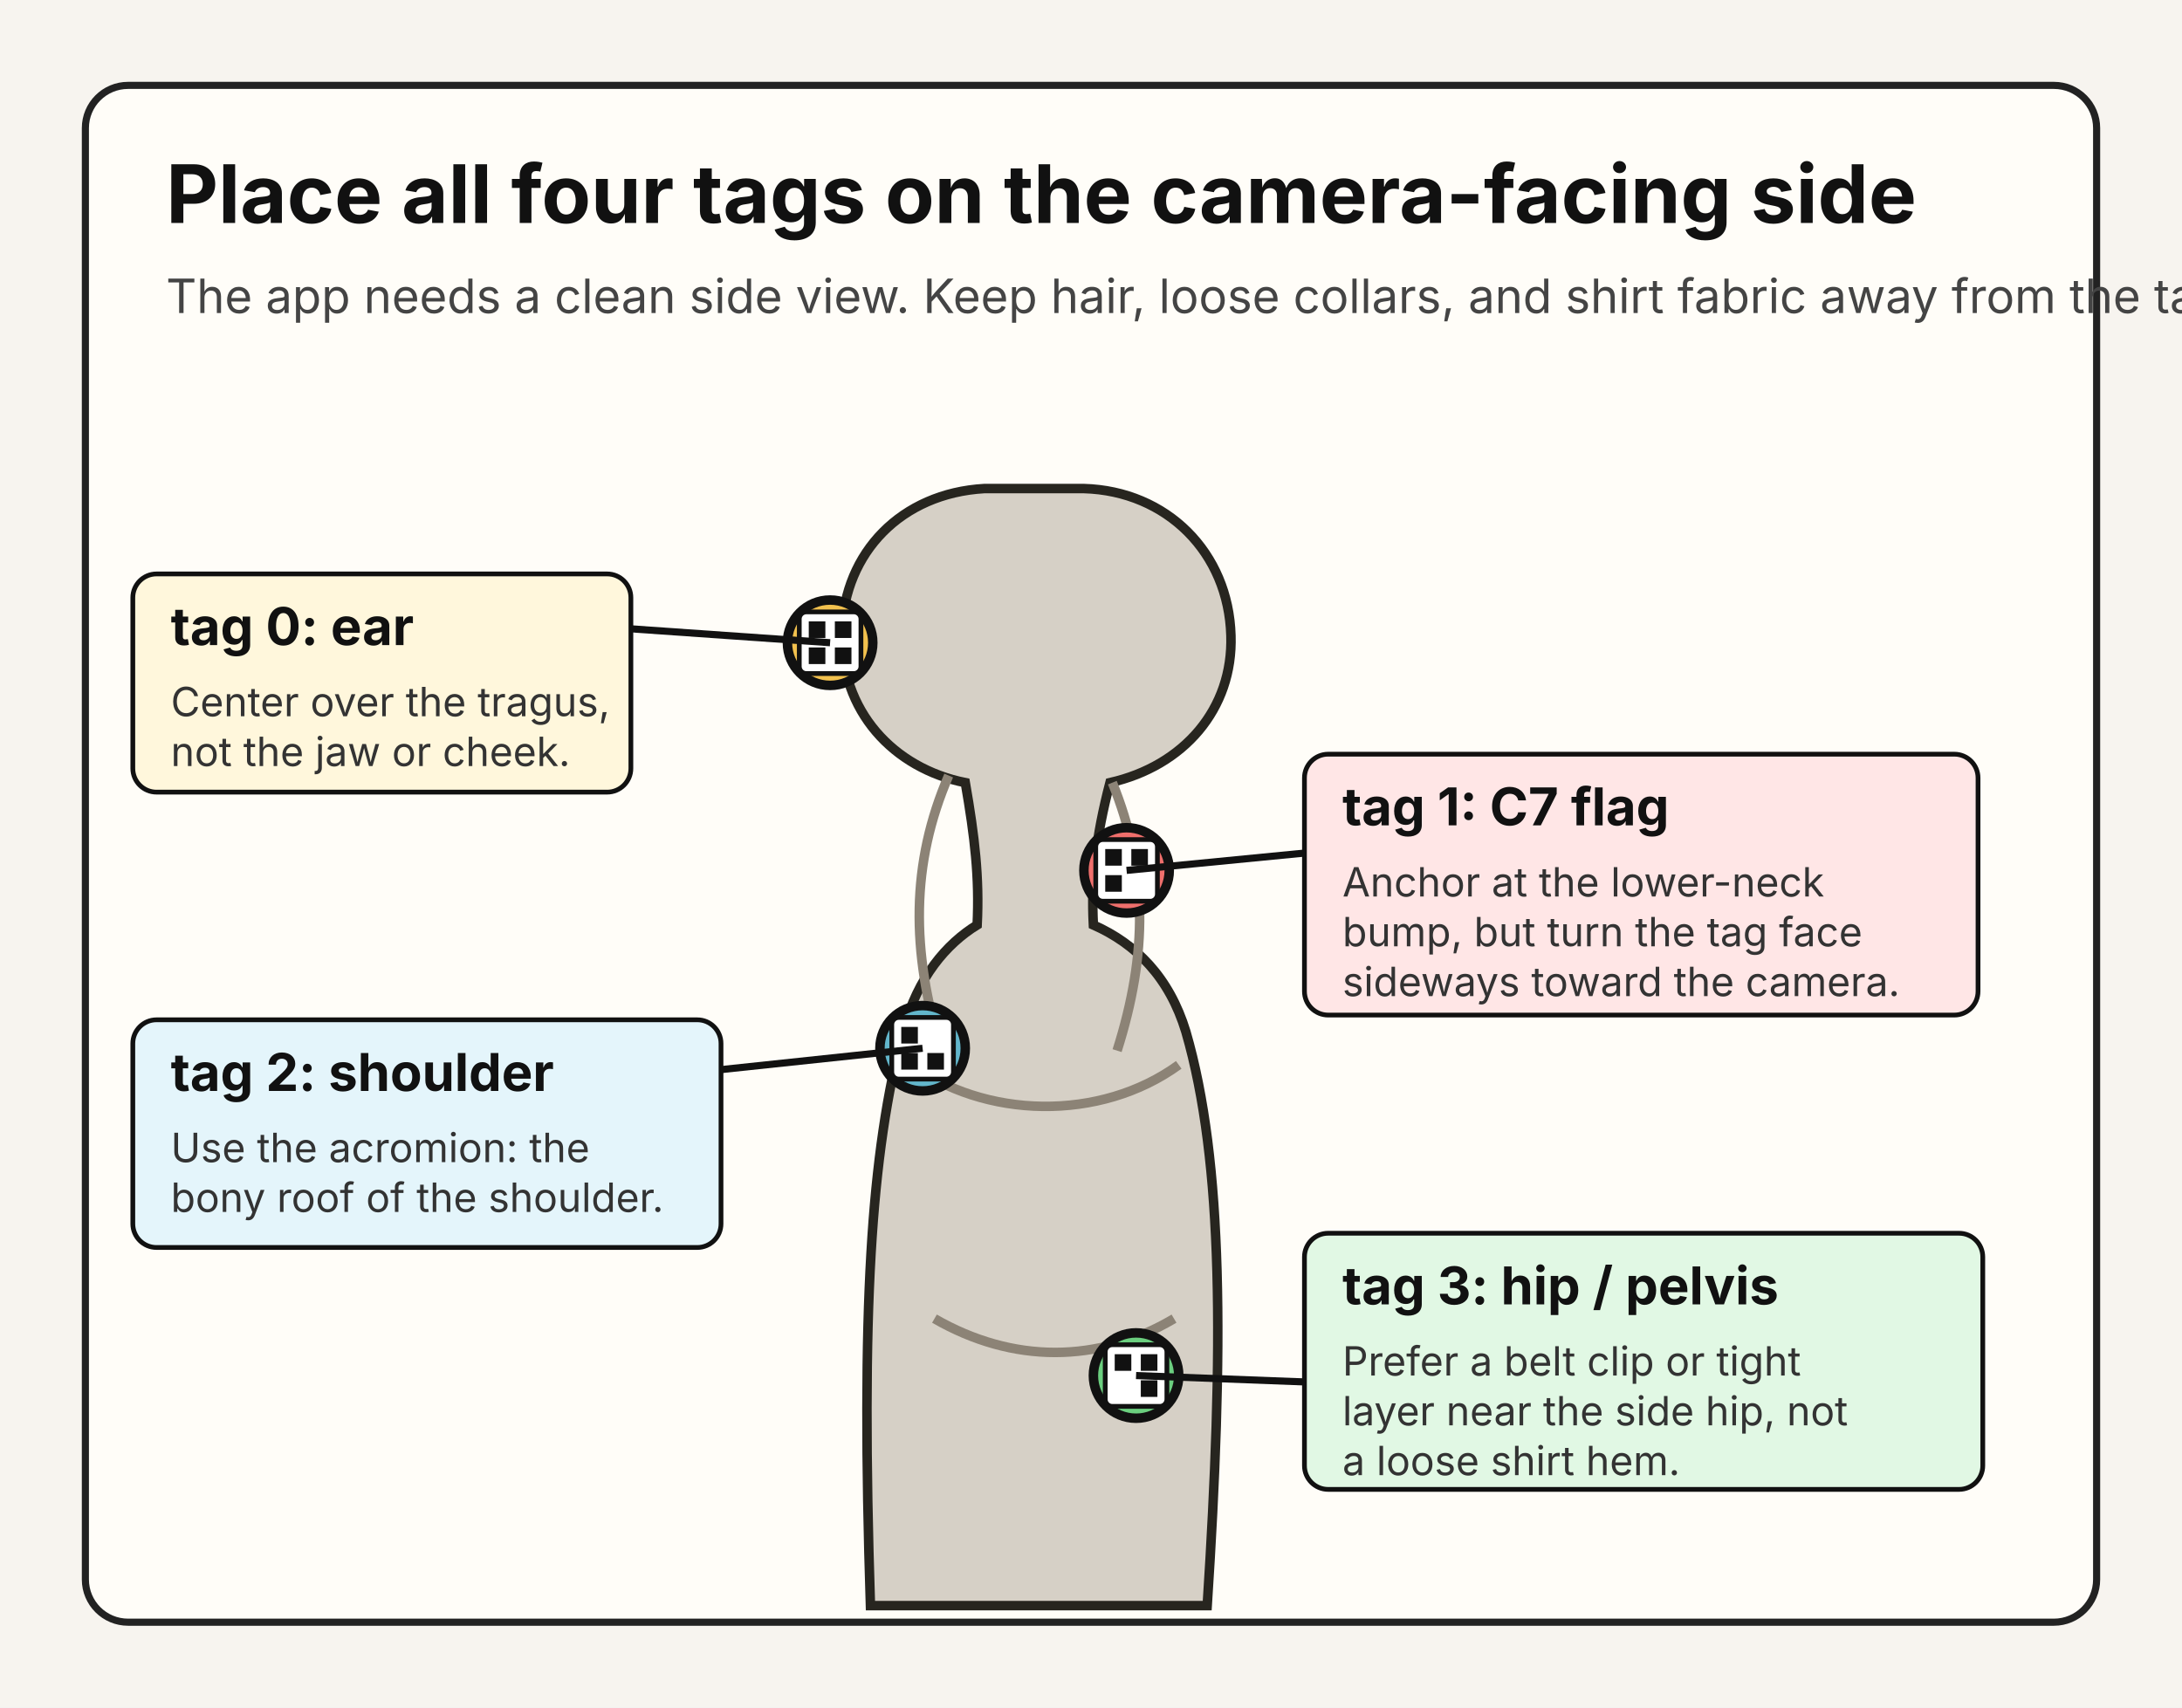
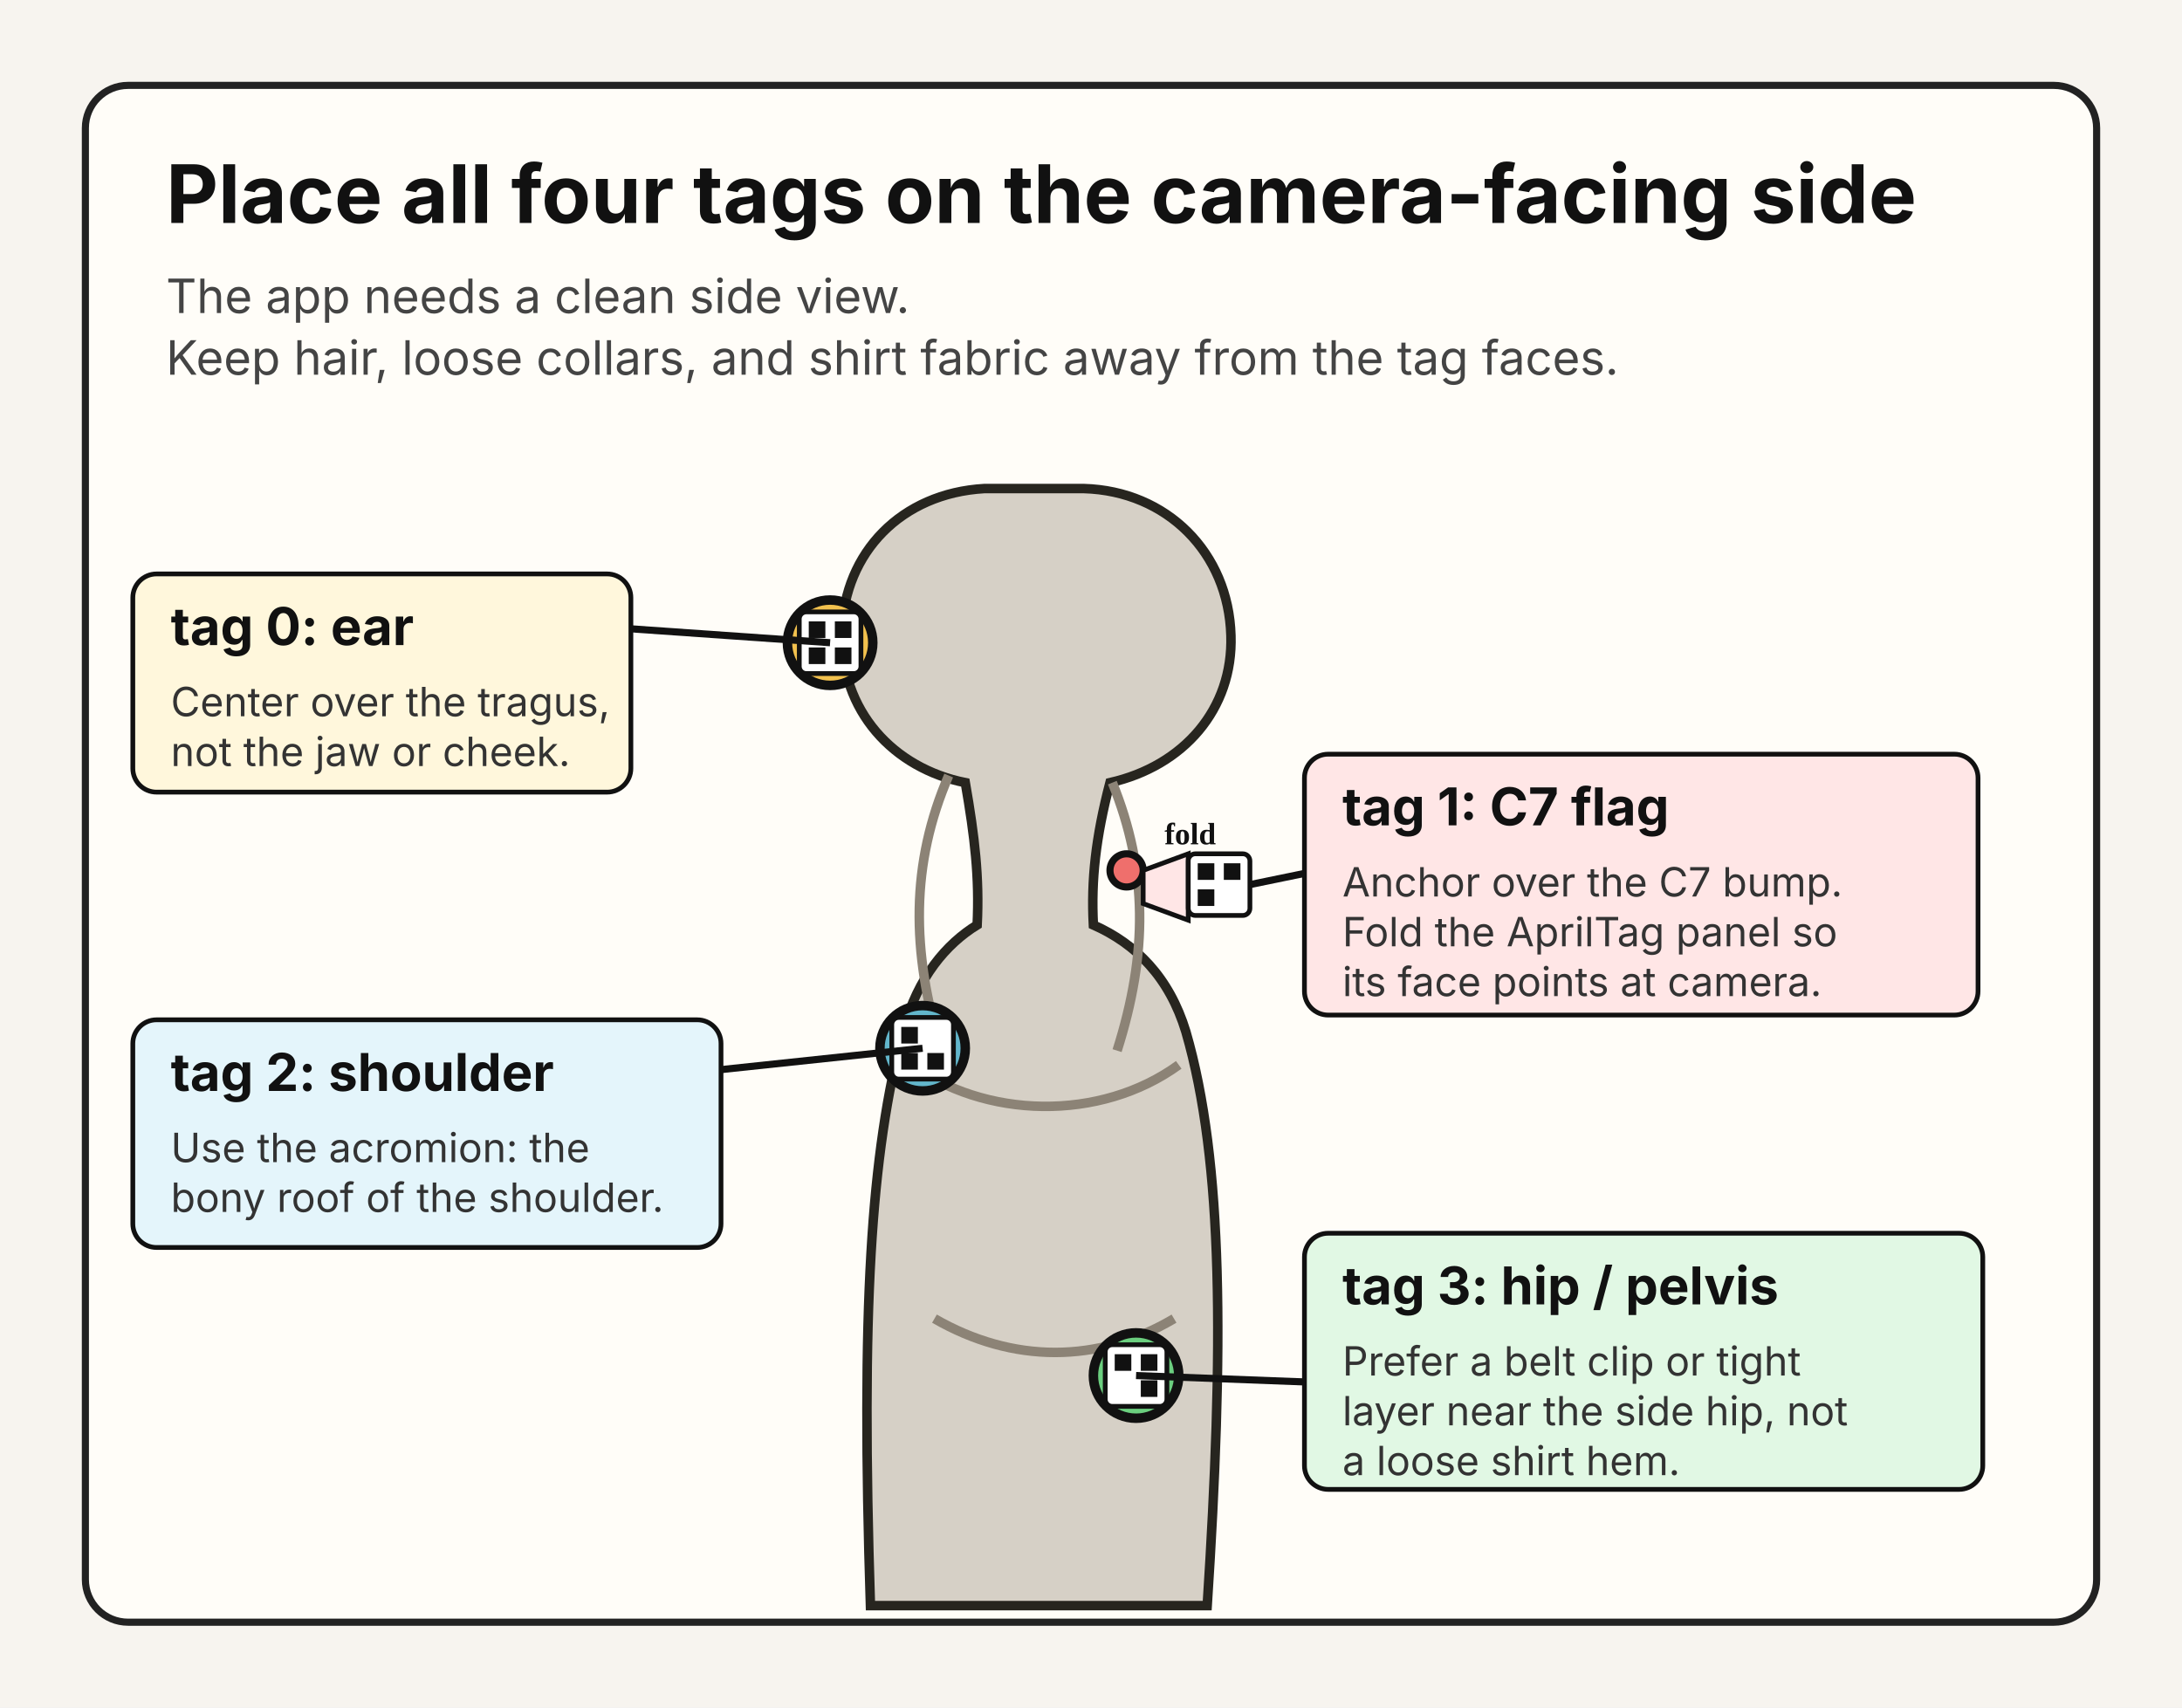
<svg xmlns="http://www.w3.org/2000/svg" width="920" height="720" viewBox="0 0 920 720" role="img" aria-labelledby="title desc">
  <rect width="920" height="720" fill="#f7f4ef" />
  <rect x="36" y="36" width="848" height="648" rx="18" fill="#fffdf8" stroke="#222" stroke-width="3" />
  <g font-family="-apple-system, BlinkMacSystemFont, Segoe UI, sans-serif">
    <text x="70" y="94" font-size="34" font-weight="700" fill="#111">Place all four tags on the camera-facing side</text>
-     <text x="70" y="132" font-size="20" fill="#444">The app needs a clean side view. Keep hair, loose collars, and shirt fabric away from the tag faces.</text>
+     <text x="70" y="132" font-size="20" fill="#444">The app needs a clean side view.</text>
+     <text x="70" y="158" font-size="20" fill="#444">Keep hair, loose collars, and shirt fabric away from the tag faces.</text>
  </g>
  <g transform="translate(145 142)">
    <path d="M270 64              C235 66 211 91 210 124              C209 158 232 182 262 188              C266 211 268 228 267 248              C254 256 242 270 236 292              C222 345 218 410 222 535              L364 535              C371 427 371 348 355 293              C348 270 334 256 316 248              C315 229 317 211 323 188              C354 181 375 157 374 126              C373 91 347 65 312 64              Z" fill="#d6d0c6" stroke="#27251f" stroke-width="4" />
    <path d="M255 185 C239 222 239 259 252 301" fill="none" stroke="#8c8376" stroke-width="4" />
    <path d="M324 188 C339 225 339 260 326 301" fill="none" stroke="#8c8376" stroke-width="4" />
    <path d="M238 306 C270 330 319 331 352 307" fill="none" stroke="#8c8376" stroke-width="4" />
    <path d="M249 414 C282 433 318 433 350 414" fill="none" stroke="#8c8376" stroke-width="4" />
    <g>
      <circle cx="205" cy="129" r="18" fill="#f2c14e" stroke="#111" stroke-width="4" />
      <rect x="192" y="116" width="26" height="26" rx="3" fill="#fff" stroke="#111" stroke-width="2" />
      <rect x="196" y="120" width="7" height="7" fill="#111" />
      <rect x="207" y="120" width="7" height="7" fill="#111" />
      <rect x="196" y="131" width="7" height="7" fill="#111" />
      <rect x="207" y="131" width="7" height="7" fill="#111" />
    </g>
    <g>
-       <circle cx="330" cy="225" r="18" fill="#ef6f6c" stroke="#111" stroke-width="4" />
-       <rect x="317" y="212" width="26" height="26" rx="3" fill="#fff" stroke="#111" stroke-width="2" />
-       <rect x="321" y="216" width="7" height="7" fill="#111" />
-       <rect x="332" y="216" width="7" height="7" fill="#111" />
-       <rect x="321" y="227" width="7" height="7" fill="#111" />
+       <circle cx="330" cy="225" r="7" fill="#ef6f6c" stroke="#111" stroke-width="3" />
+       <path d="M337 225 L356 218 L356 246 L337 239 Z" fill="#ffe6e6" stroke="#111" stroke-width="2" />
+       <rect x="356" y="218" width="26" height="26" rx="3" fill="#fff" stroke="#111" stroke-width="2" />
+       <rect x="360" y="222" width="7" height="7" fill="#111" />
+       <rect x="371" y="222" width="7" height="7" fill="#111" />
+       <rect x="360" y="233" width="7" height="7" fill="#111" />
+       <text x="346" y="214" font-size="13" font-weight="700" fill="#111">fold</text>
    </g>
    <g>
      <circle cx="244" cy="300" r="18" fill="#62b6cb" stroke="#111" stroke-width="4" />
      <rect x="231" y="287" width="26" height="26" rx="3" fill="#fff" stroke="#111" stroke-width="2" />
      <rect x="235" y="291" width="7" height="7" fill="#111" />
      <rect x="246" y="302" width="7" height="7" fill="#111" />
      <rect x="235" y="302" width="7" height="7" fill="#111" />
    </g>
    <g>
      <circle cx="334" cy="438" r="18" fill="#6bcf7f" stroke="#111" stroke-width="4" />
      <rect x="321" y="425" width="26" height="26" rx="3" fill="#fff" stroke="#111" stroke-width="2" />
      <rect x="325" y="429" width="7" height="7" fill="#111" />
      <rect x="336" y="429" width="7" height="7" fill="#111" />
      <rect x="336" y="440" width="7" height="7" fill="#111" />
    </g>
    <g stroke="#111" stroke-width="3" fill="none">
      <path d="M205 129 L76 120" />
-       <path d="M330 225 L484 210" />
+       <path d="M382 231 L484 210" />
      <path d="M244 300 L74 318" />
      <path d="M334 438 L492 444" />
    </g>
  </g>
  <g font-family="-apple-system, BlinkMacSystemFont, Segoe UI, sans-serif">
    <g transform="translate(56 242)">
      <rect width="210" height="92" rx="10" fill="#fff7dc" stroke="#111" stroke-width="2" />
      <text x="16" y="30" font-size="22" font-weight="700" fill="#111">tag 0: ear</text>
      <text x="16" y="60" font-size="17" fill="#333">Center over the tragus,</text>
      <text x="16" y="81" font-size="17" fill="#333">not the jaw or cheek.</text>
    </g>
    <g transform="translate(550 318)">
      <rect width="284" height="110" rx="10" fill="#ffe6e6" stroke="#111" stroke-width="2" />
      <text x="16" y="30" font-size="22" font-weight="700" fill="#111">tag 1: C7 flag</text>
-       <text x="16" y="60" font-size="17" fill="#333">Anchor at the lower-neck</text>
-       <text x="16" y="81" font-size="17" fill="#333">bump, but turn the tag face</text>
-       <text x="16" y="102" font-size="17" fill="#333">sideways toward the camera.</text>
+       <text x="16" y="60" font-size="17" fill="#333">Anchor over the C7 bump.</text>
+       <text x="16" y="81" font-size="17" fill="#333">Fold the AprilTag panel so</text>
+       <text x="16" y="102" font-size="17" fill="#333">its face points at camera.</text>
    </g>
    <g transform="translate(56 430)">
      <rect width="248" height="96" rx="10" fill="#e4f5fb" stroke="#111" stroke-width="2" />
      <text x="16" y="30" font-size="22" font-weight="700" fill="#111">tag 2: shoulder</text>
      <text x="16" y="60" font-size="17" fill="#333">Use the acromion: the</text>
      <text x="16" y="81" font-size="17" fill="#333">bony roof of the shoulder.</text>
    </g>
    <g transform="translate(550 520)">
      <rect width="286" height="108" rx="10" fill="#e1f8e4" stroke="#111" stroke-width="2" />
      <text x="16" y="30" font-size="22" font-weight="700" fill="#111">tag 3: hip / pelvis</text>
      <text x="16" y="60" font-size="17" fill="#333">Prefer a belt clip or tight</text>
      <text x="16" y="81" font-size="17" fill="#333">layer near the side hip, not</text>
      <text x="16" y="102" font-size="17" fill="#333">a loose shirt hem.</text>
    </g>
  </g>
</svg>
